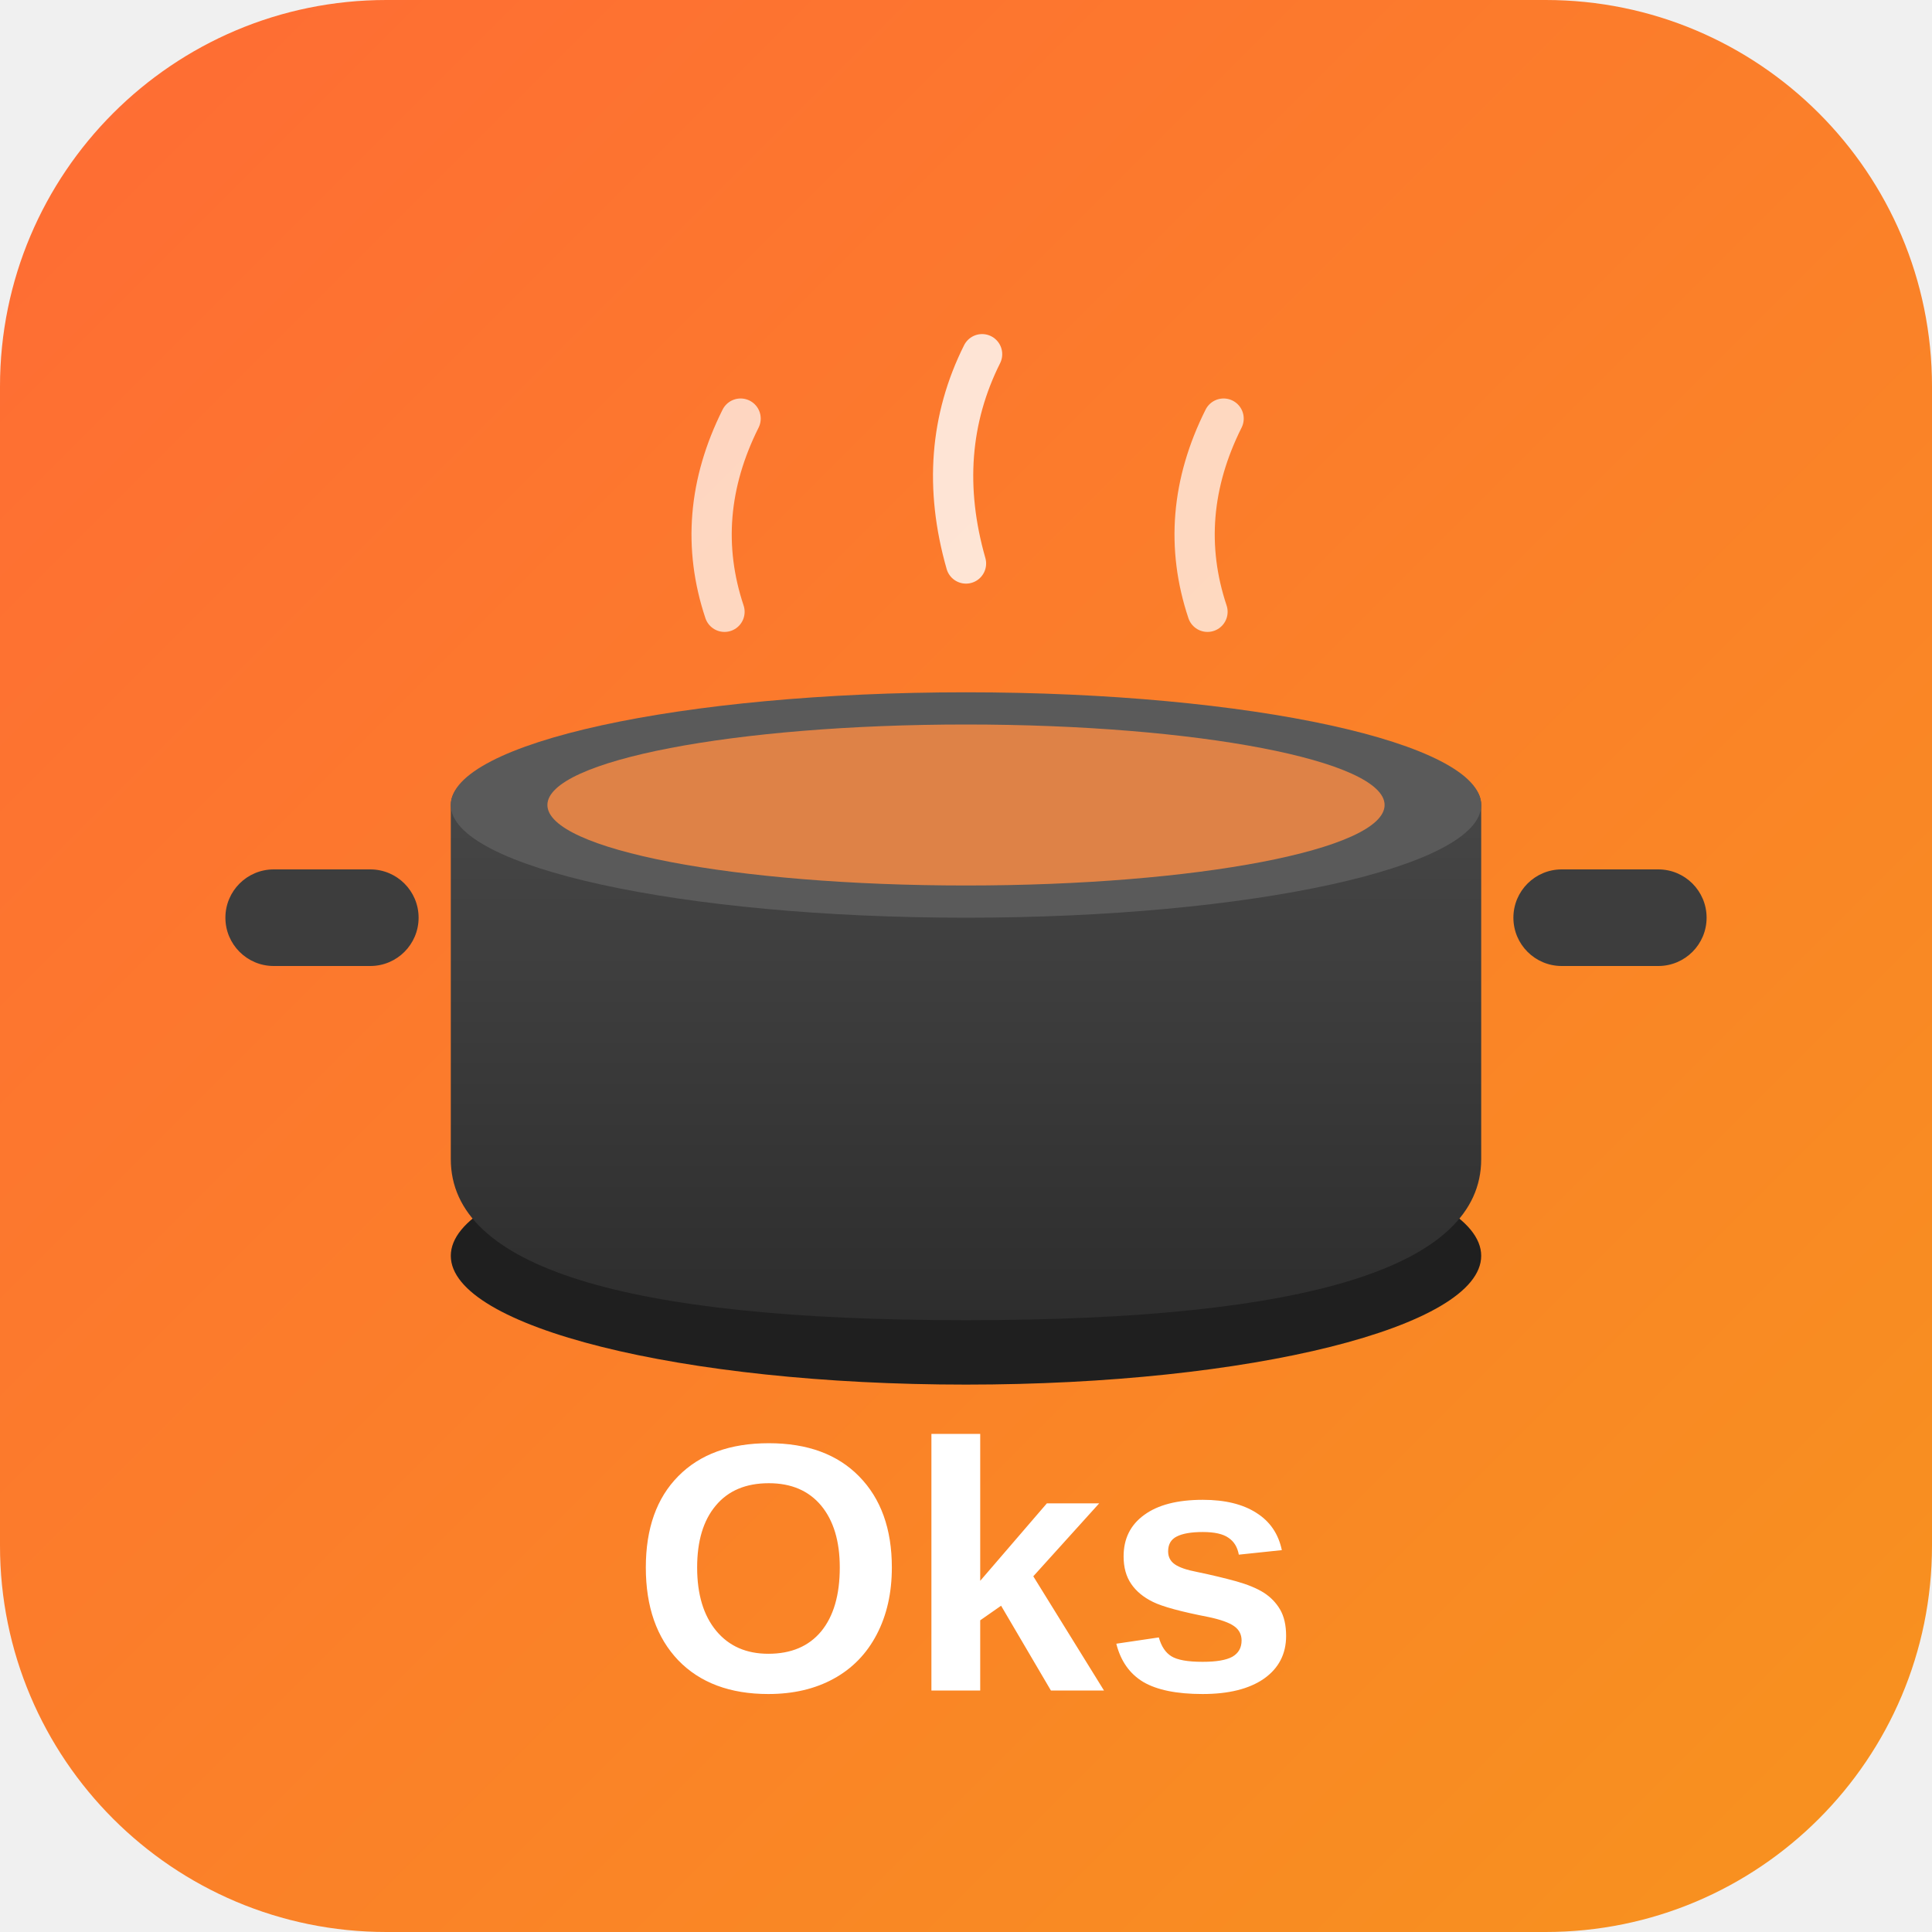
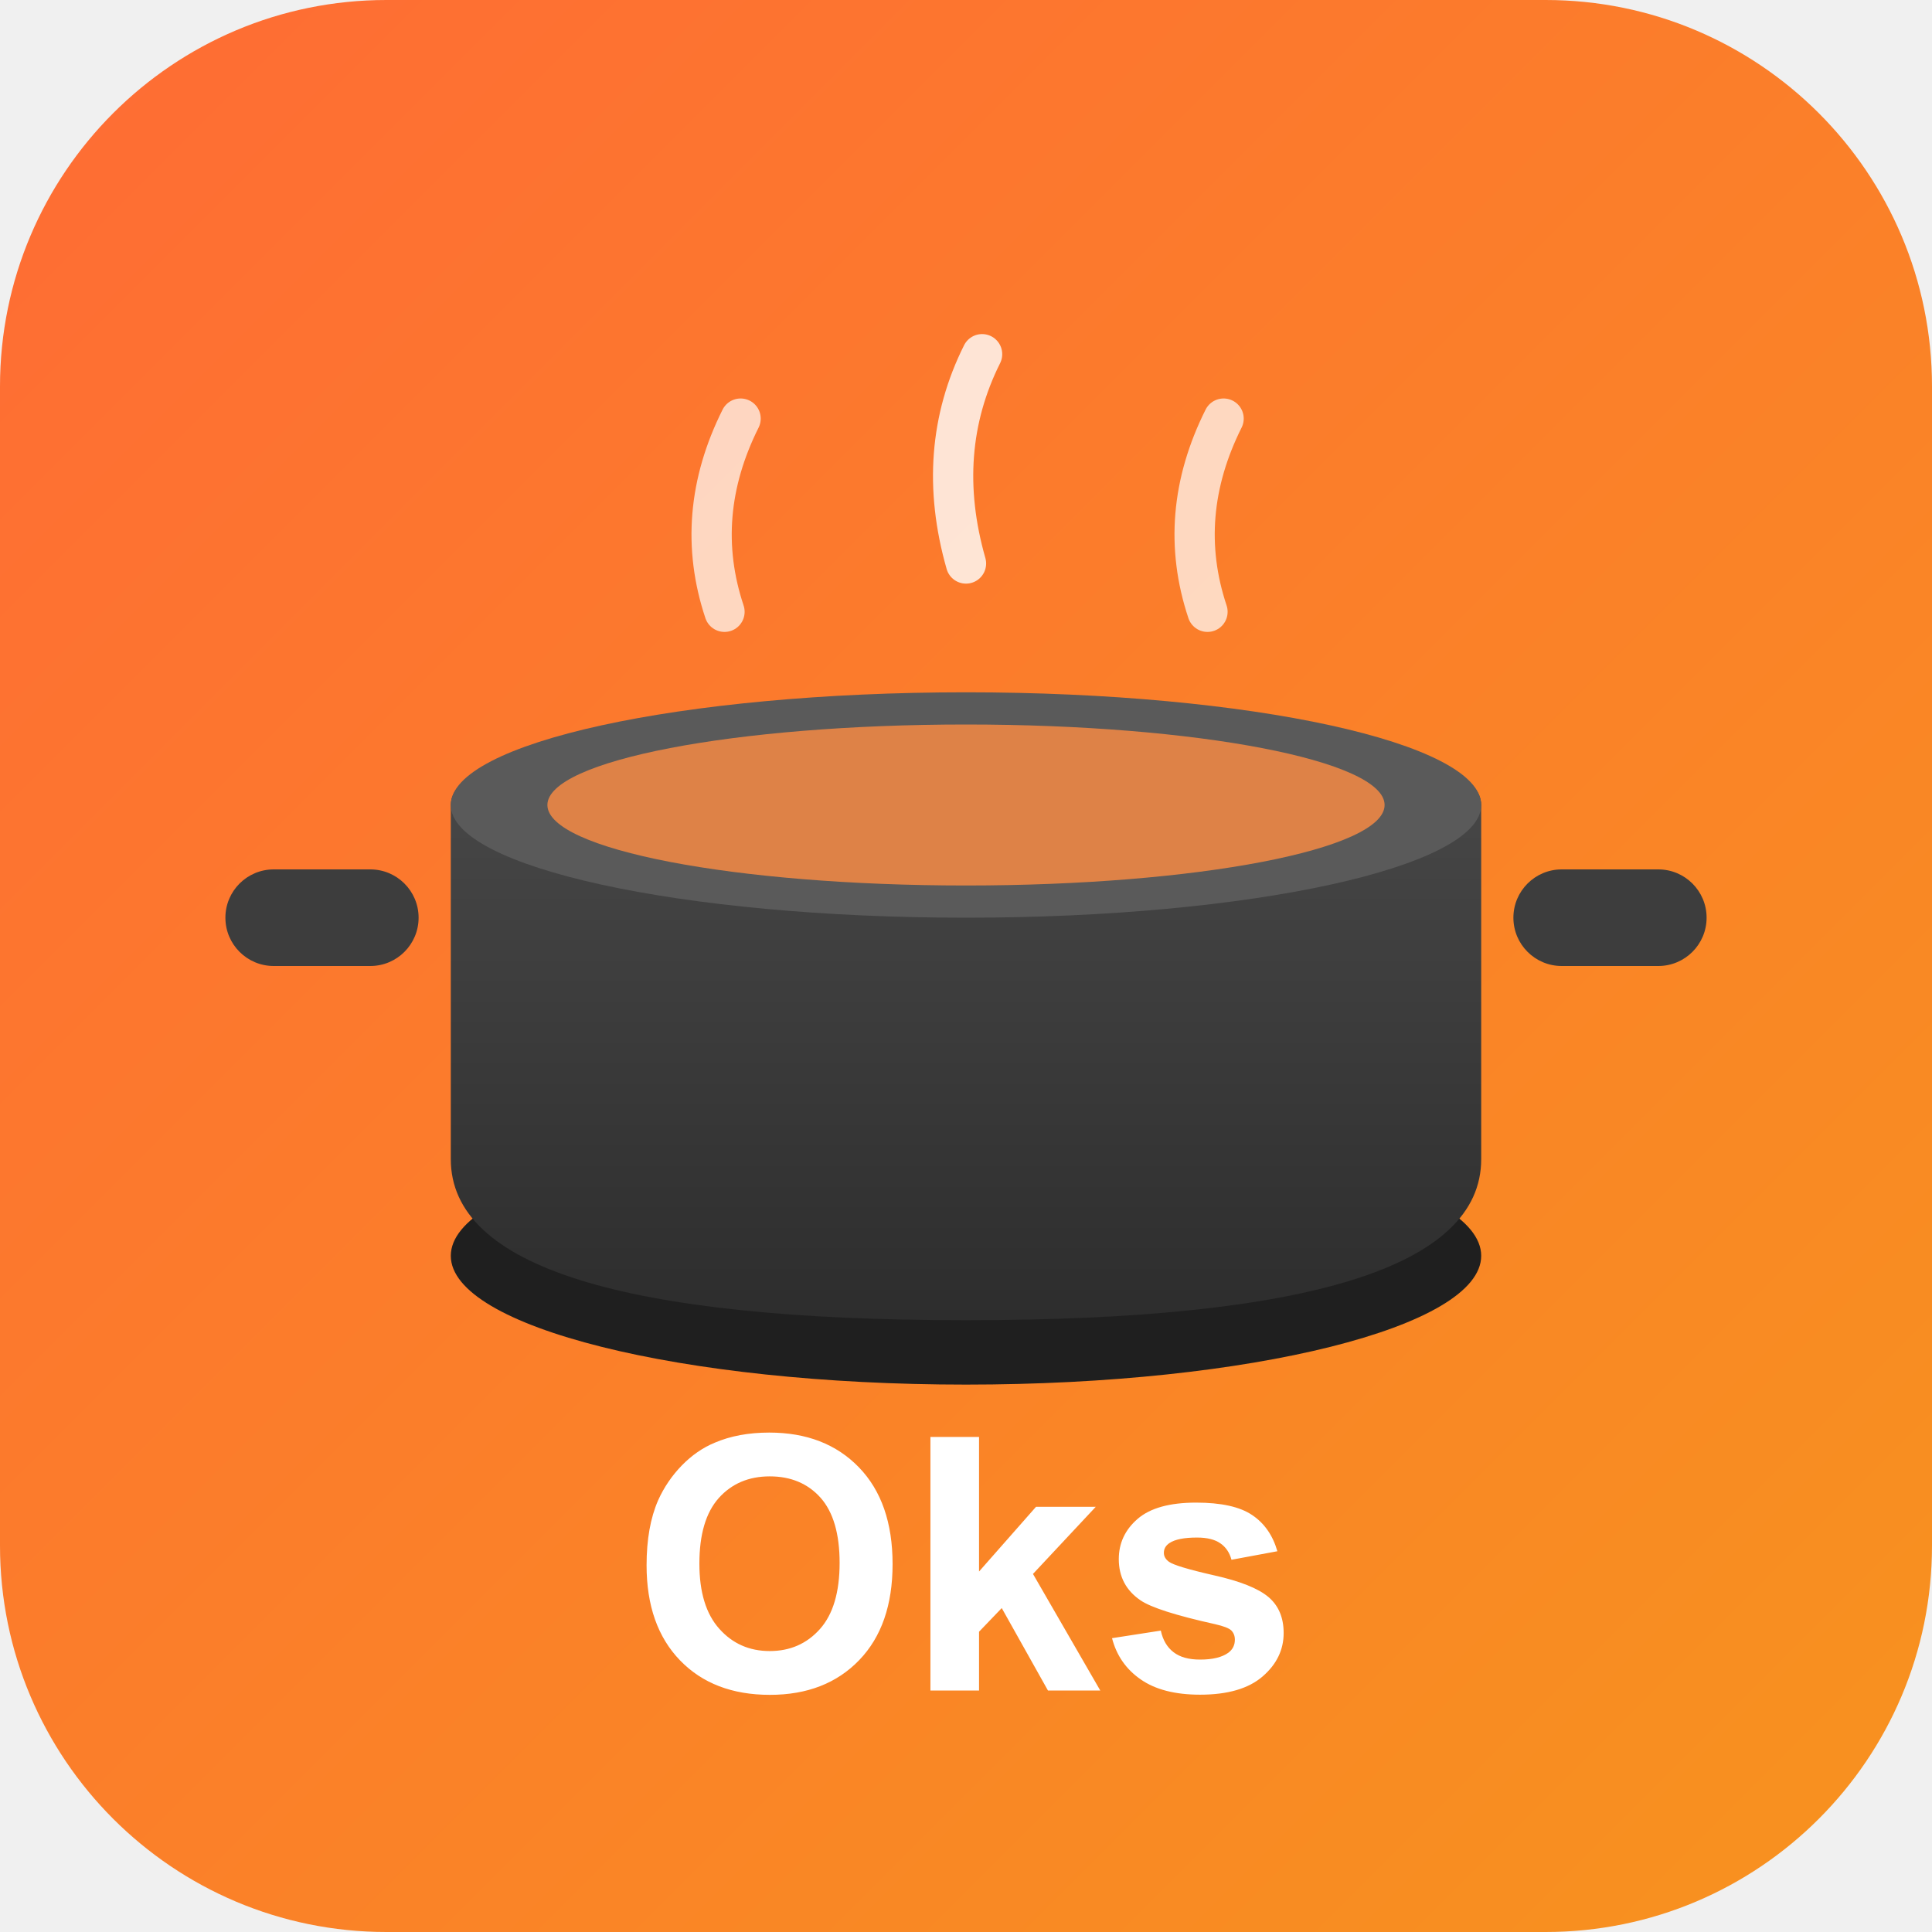
<svg xmlns="http://www.w3.org/2000/svg" viewBox="0 0 120 120">
  <defs>
    <linearGradient id="bgGrad" x1="0%" y1="0%" x2="100%" y2="100%">
      <stop offset="0%" style="stop-color:#FF6B35" />
      <stop offset="100%" style="stop-color:#F7931E" />
    </linearGradient>
    <linearGradient id="potGrad" x1="0%" y1="0%" x2="0%" y2="100%">
      <stop offset="0%" style="stop-color:#4A4A4A" />
      <stop offset="100%" style="stop-color:#2D2D2D" />
    </linearGradient>
  </defs>
  <rect width="120" height="120" rx="24" fill="url(#bgGrad)" />
  <ellipse cx="60" cy="78" rx="32" ry="8" fill="#1F1F1F" />
  <path d="M28 50 L28 72 Q28 82 60 82 Q92 82 92 72 L92 50 Q92 45 60 45 Q28 45 28 50 Z" fill="url(#potGrad)" />
  <ellipse cx="60" cy="50" rx="32" ry="7" fill="#5A5A5A" />
  <ellipse cx="60" cy="50" rx="26" ry="5" fill="#FF8C42" opacity="0.8" />
  <rect x="14" y="54" width="12" height="6" rx="3" fill="#3D3D3D" />
  <rect x="94" y="54" width="12" height="6" rx="3" fill="#3D3D3D" />
  <path d="M45 38 Q43 32 46 26" stroke="white" stroke-width="2.5" fill="none" stroke-linecap="round" opacity="0.7" />
  <path d="M60 35 Q58 28 61 22" stroke="white" stroke-width="2.5" fill="none" stroke-linecap="round" opacity="0.8" />
  <path d="M75 38 Q73 32 76 26" stroke="white" stroke-width="2.5" fill="none" stroke-linecap="round" opacity="0.7" />
-   <text x="60" y="105" font-family="Arial, sans-serif" font-size="22" font-weight="bold" fill="white" text-anchor="middle">Oks</text>
+   <path d="M40.16 97.22Q40.16 94.82 40.88 93.18Q41.42 91.98 42.35 91.02Q43.28 90.07 44.39 89.61Q45.86 88.98 47.78 88.98Q51.26 88.98 53.35 91.14Q55.44 93.3 55.44 97.15Q55.44 100.96 53.37 103.11Q51.29 105.27 47.82 105.27Q44.31 105.27 42.24 103.13Q40.16 100.98 40.16 97.22ZM43.44 97.12Q43.44 99.79 44.68 101.17Q45.91 102.55 47.81 102.55Q49.71 102.55 50.93 101.18Q52.15 99.81 52.15 97.07Q52.15 94.37 50.97 93.03Q49.78 91.7 47.81 91.7Q45.85 91.7 44.64 93.05Q43.44 94.4 43.44 97.12ZM57.79 105V89.25H60.81V97.61L64.35 93.59H68.06L64.16 97.76L68.34 105H65.09L62.22 99.88L60.81 101.35V105ZM69.07 101.75 72.1 101.28Q72.29 102.16 72.89 102.62Q73.48 103.08 74.54 103.08Q75.71 103.08 76.3 102.65Q76.7 102.35 76.7 101.84Q76.7 101.5 76.48 101.27Q76.26 101.06 75.47 100.88Q71.82 100.07 70.84 99.4Q69.49 98.48 69.49 96.84Q69.49 95.35 70.66 94.34Q71.83 93.33 74.29 93.33Q76.63 93.33 77.77 94.1Q78.91 94.86 79.34 96.35L76.49 96.88Q76.31 96.21 75.8 95.86Q75.29 95.5 74.35 95.5Q73.15 95.5 72.64 95.84Q72.29 96.07 72.29 96.45Q72.29 96.77 72.6 97Q73 97.3 75.42 97.85Q77.83 98.39 78.78 99.19Q79.73 99.99 79.73 101.43Q79.73 103 78.42 104.13Q77.11 105.26 74.54 105.26Q72.21 105.26 70.85 104.31Q69.49 103.37 69.07 101.75Z" fill="white" />
</svg>
